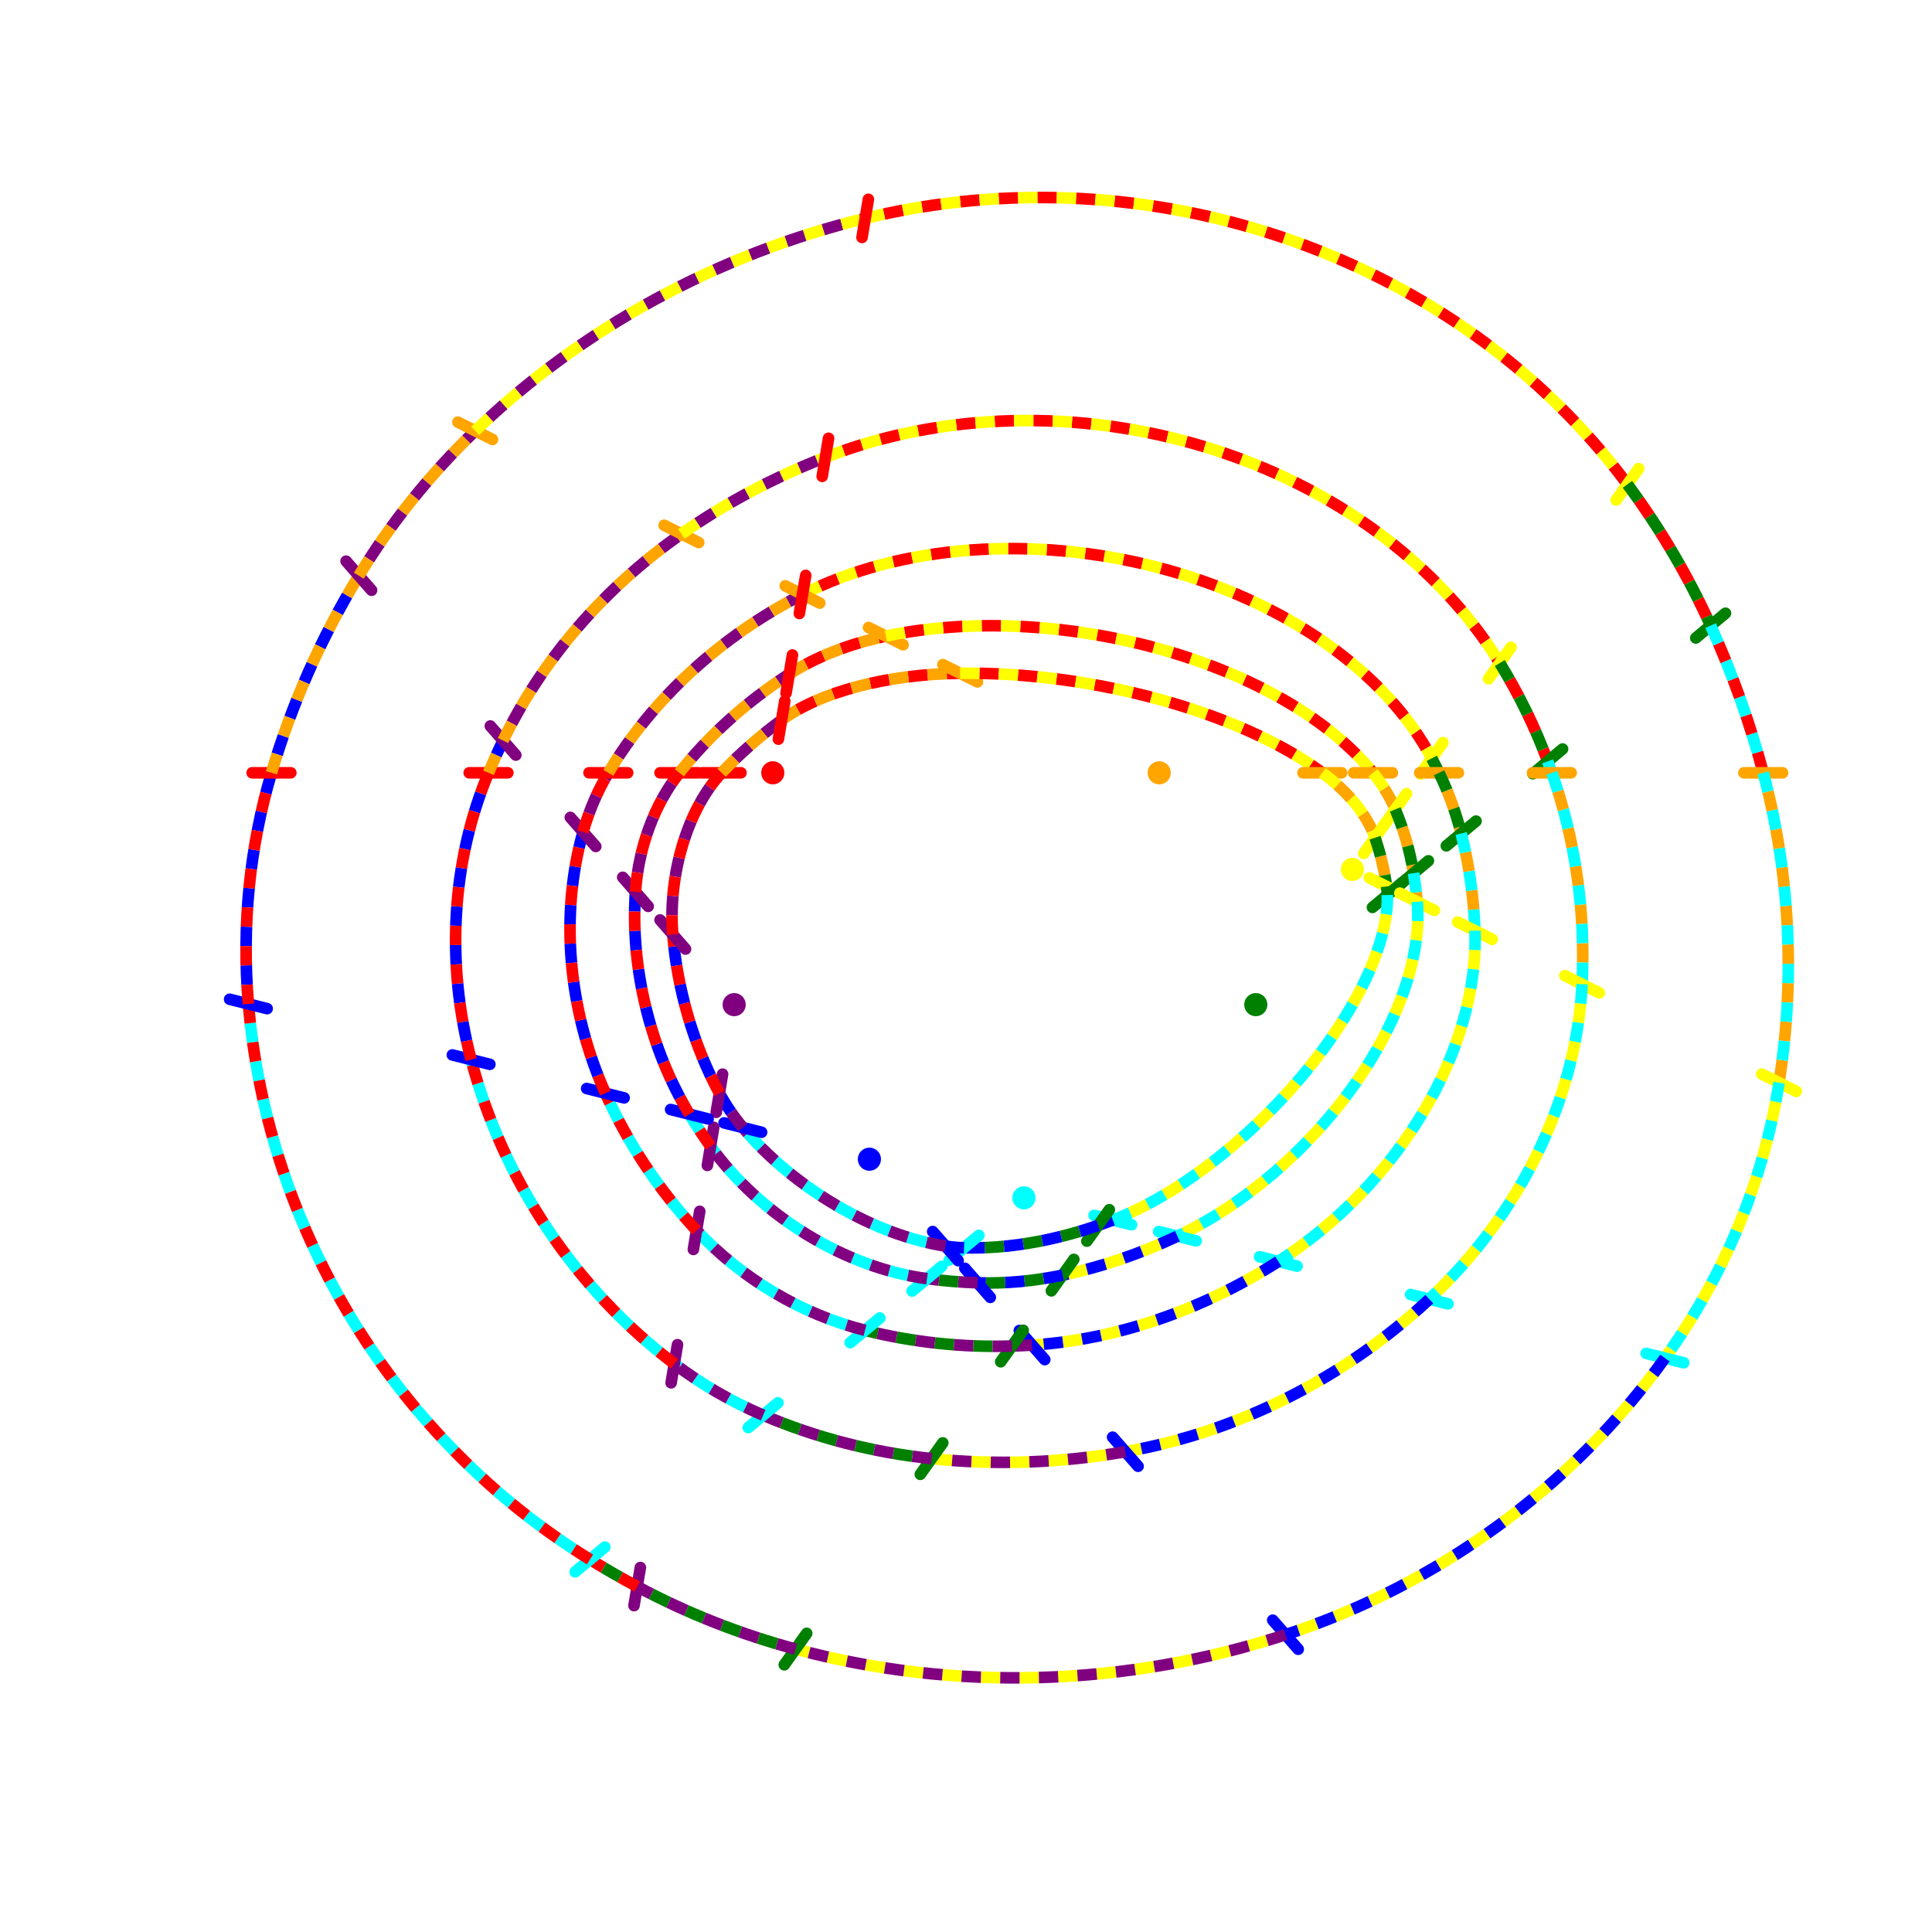
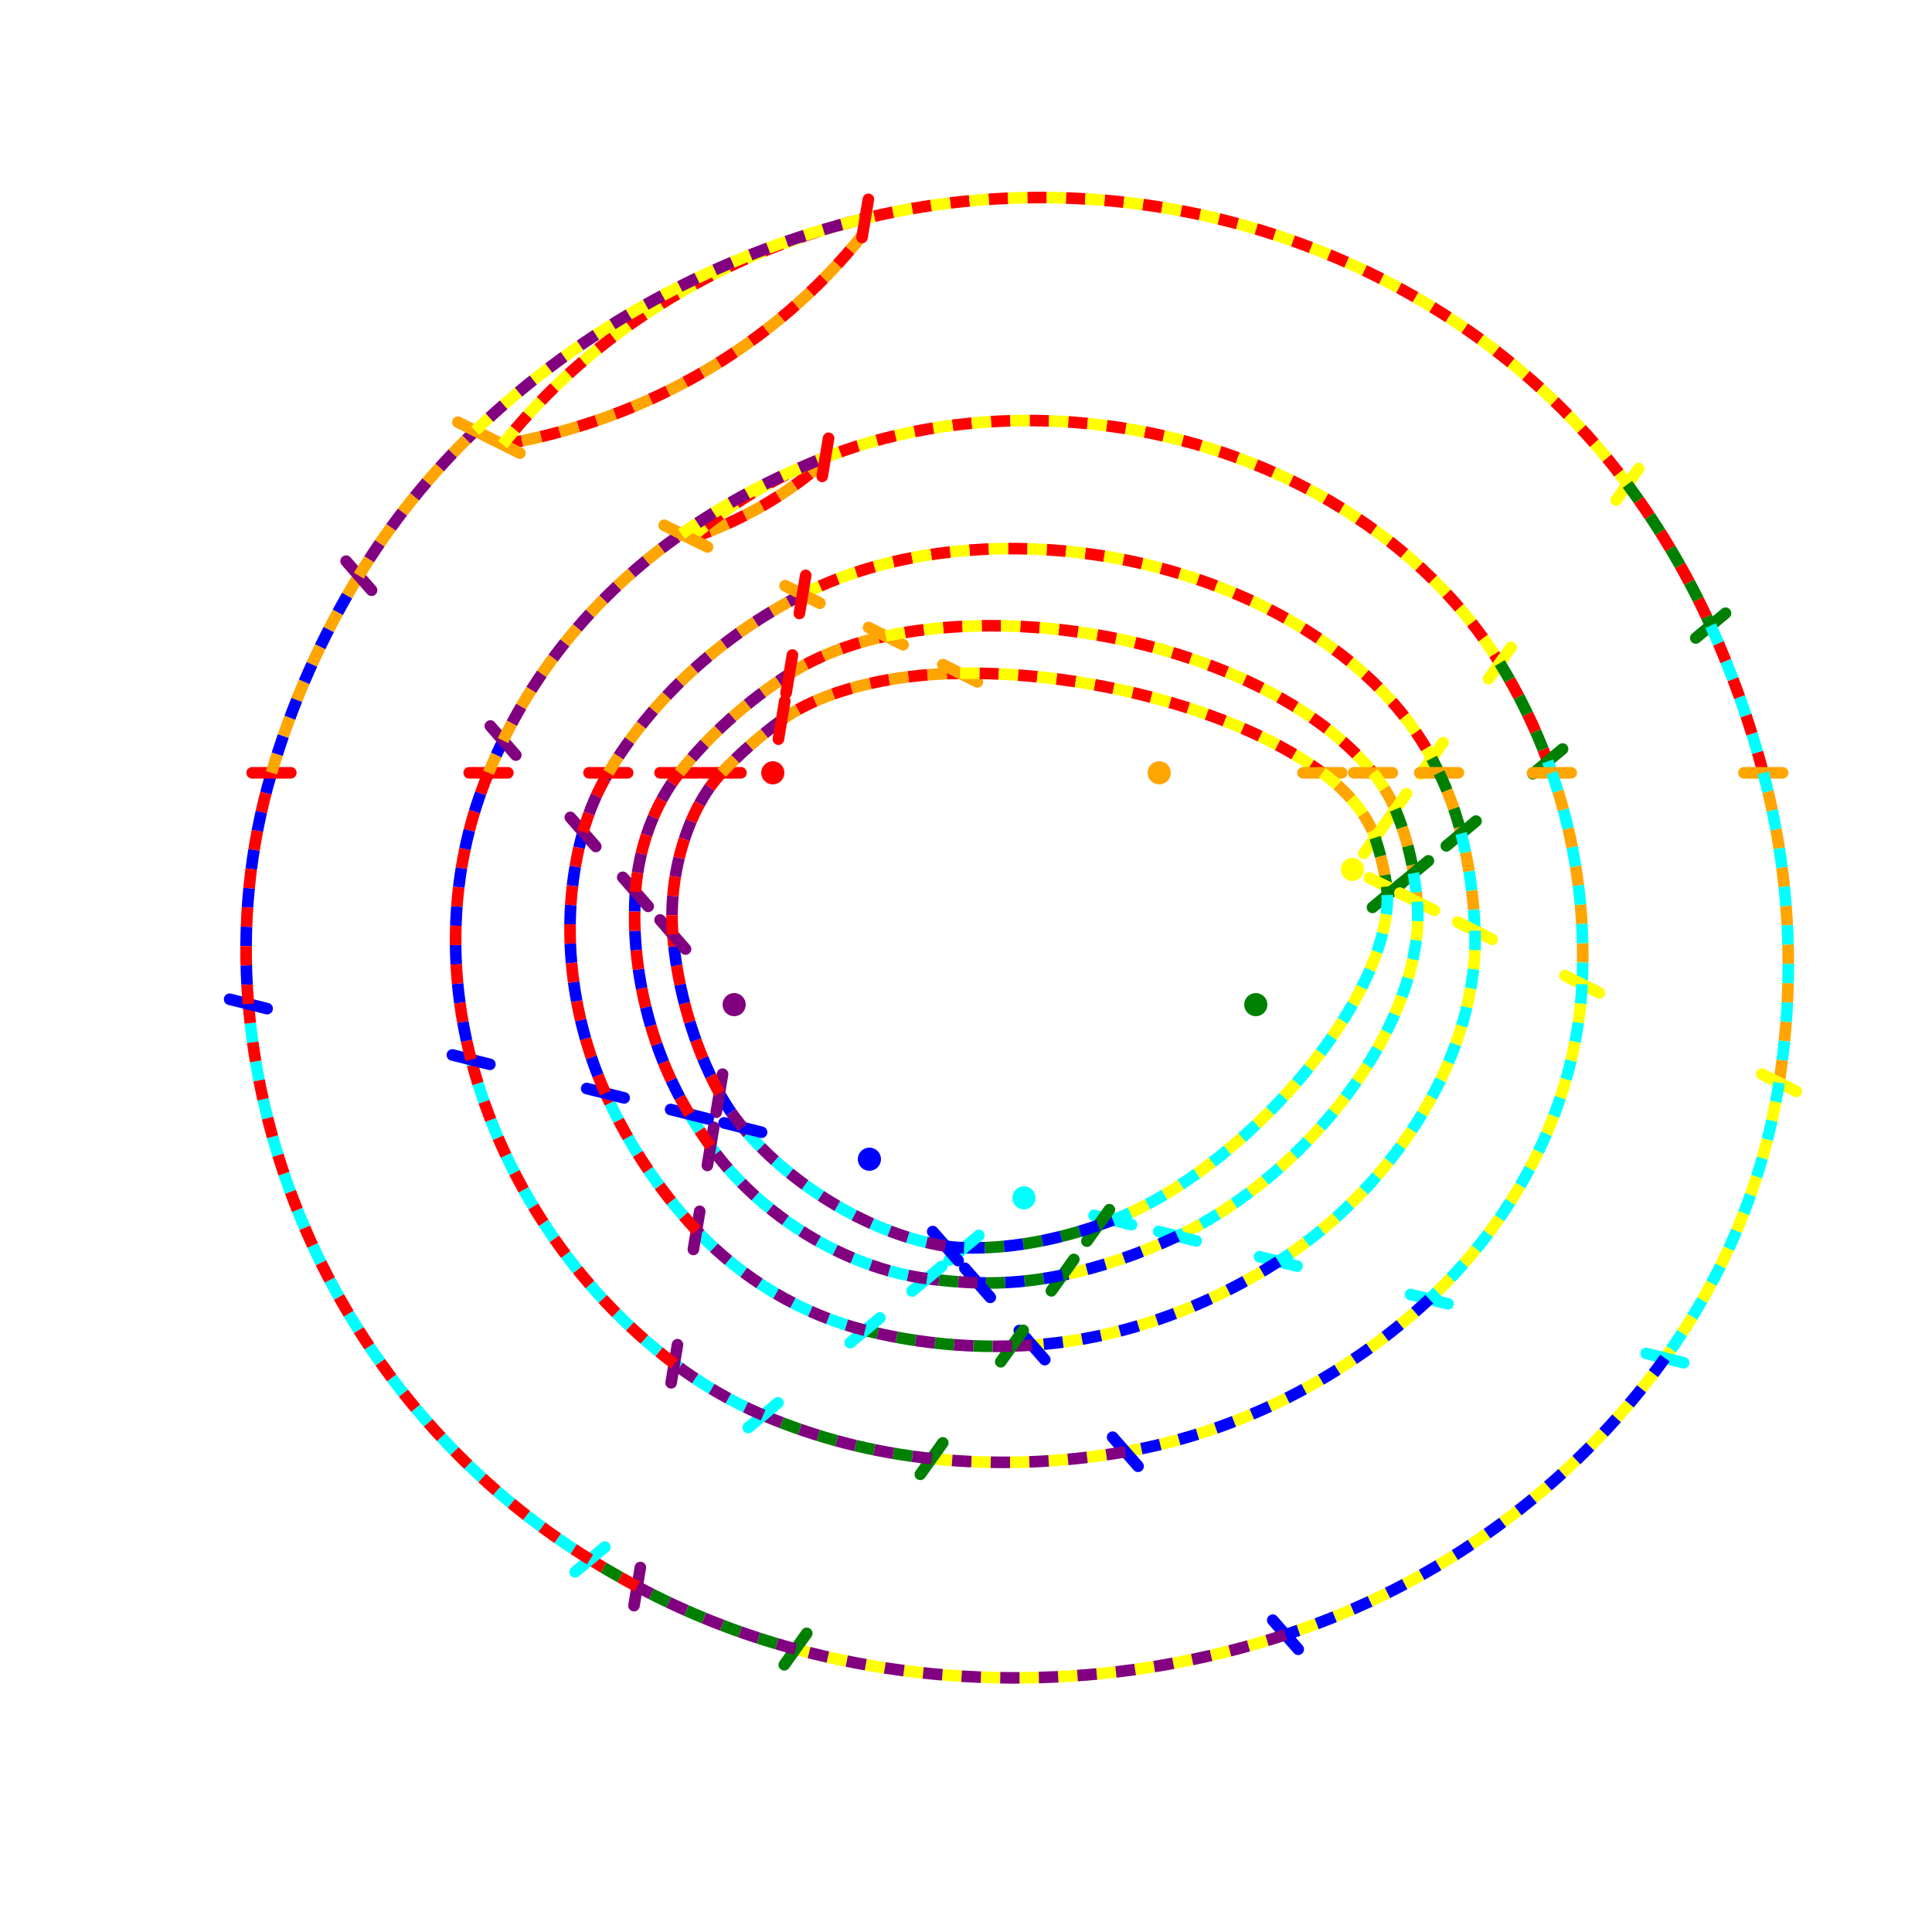
<svg xmlns="http://www.w3.org/2000/svg" baseProfile="full" height="1000" version="1.1" width="1000">
  <defs />
  <circle cx="400" cy="400" fill="red" r="5" stroke="red" stroke-width="2" />
  <circle cx="600" cy="400" fill="orange" r="5" stroke="orange" stroke-width="2" />
  <circle cx="700" cy="450" fill="yellow" r="5" stroke="yellow" stroke-width="2" />
  <circle cx="650" cy="520" fill="green" r="5" stroke="green" stroke-width="2" />
  <circle cx="530" cy="620" fill="cyan" r="5" stroke="cyan" stroke-width="2" />
  <circle cx="450" cy="600" fill="blue" r="5" stroke="blue" stroke-width="2" />
  <circle cx="380" cy="520" fill="purple" r="5" stroke="purple" stroke-width="2" />
  <path d="M 404.546,372.724 A 112.5,51.539 0 0,1 496.96,348.48" fill="none" stroke="red" stroke-dasharray="10,10" stroke-dashoffset="10" stroke-width="6" />
  <path d="M 404.546,372.724 A 112.5,51.539 0 0,1 496.96,348.48" fill="none" stroke="orange" stroke-dasharray="10,10" stroke-dashoffset="0" stroke-width="6" />
  <line fill="orange" stroke="orange" stroke-linecap="round" stroke-width="6" x1="505.904" x2="488.016" y1="352.952" y2="344.008" />
  <path d="M 496.96,348.48 A 168.402,72.347 9.462 0,1 684.437,400" fill="none" stroke="red" stroke-dasharray="10,10" stroke-dashoffset="10" stroke-width="6" />
  <path d="M 496.96,348.48 A 168.402,72.347 9.462 0,1 684.437,400" fill="none" stroke="yellow" stroke-dasharray="10,10" stroke-dashoffset="0" stroke-width="6" />
-   <line fill="orange" stroke="orange" stroke-linecap="round" stroke-width="6" x1="674.437" x2="694.437" y1="400" y2="400" />
+   <line fill="orange" stroke="orange" stroke-linecap="round" stroke-width="6" x1="674.437" x2="694.437" y1="400.0" y2="400.0" />
  <path d="M 684.437,400 A 68.402,39.418 26.565 0,1 711.711,433.605" fill="none" stroke="orange" stroke-dasharray="10,10" stroke-dashoffset="10" stroke-width="6" />
  <path d="M 684.437,400 A 68.402,39.418 26.565 0,1 711.711,433.605" fill="none" stroke="yellow" stroke-dasharray="10,10" stroke-dashoffset="0" stroke-width="6" />
  <line fill="yellow" stroke="yellow" stroke-linecap="round" stroke-width="6" x1="705.898" x2="717.523" y1="441.743" y2="425.468" />
  <path d="M 711.711,433.605 A 111.413,90.487 67.38 0,1 717.704,458.852" fill="none" stroke="orange" stroke-dasharray="10,10" stroke-dashoffset="10" stroke-width="6" />
  <path d="M 711.711,433.605 A 111.413,90.487 67.38 0,1 717.704,458.852" fill="none" stroke="green" stroke-dasharray="10,10" stroke-dashoffset="0" stroke-width="6" />
  <line fill="yellow" stroke="yellow" stroke-linecap="round" stroke-width="6" x1="708.759" x2="726.648" y1="454.38" y2="463.324" />
  <path d="M 717.704,458.852 A 55.512,35.093 125.538 0,1 718.066,463.278" fill="none" stroke="yellow" stroke-dasharray="10,10" stroke-dashoffset="10" stroke-width="6" />
  <path d="M 717.704,458.852 A 55.512,35.093 125.538 0,1 718.066,463.278" fill="none" stroke="green" stroke-dasharray="10,10" stroke-dashoffset="0" stroke-width="6" />
  <line fill="green" stroke="green" stroke-linecap="round" stroke-width="6" x1="710.384" x2="725.748" y1="469.68" y2="456.876" />
  <path d="M 718.066,463.278 A 133.614,58.333 135 0,1 575.998,631.499" fill="none" stroke="yellow" stroke-dasharray="10,10" stroke-dashoffset="10" stroke-width="6" />
  <path d="M 718.066,463.278 A 133.614,58.333 135 0,1 575.998,631.499" fill="none" stroke="cyan" stroke-dasharray="10,10" stroke-dashoffset="0" stroke-width="6" />
  <line fill="cyan" stroke="cyan" stroke-linecap="round" stroke-width="6" x1="566.296" x2="585.699" y1="629.074" y2="633.925" />
  <path d="M 575.998,631.499 A 174.845,96.544 149.036 0,1 568.378,634.271" fill="none" stroke="yellow" stroke-dasharray="10,10" stroke-dashoffset="10" stroke-width="6" />
  <path d="M 575.998,631.499 A 174.845,96.544 149.036 0,1 568.378,634.271" fill="none" stroke="blue" stroke-dasharray="10,10" stroke-dashoffset="0" stroke-width="6" />
  <line fill="green" stroke="green" stroke-linecap="round" stroke-width="6" x1="574.19" x2="562.565" y1="626.134" y2="642.409" />
  <path d="M 568.378,634.271 A 131.834,76.027 158.199 0,1 498.987,645.844" fill="none" stroke="green" stroke-dasharray="10,10" stroke-dashoffset="10" stroke-width="6" />
  <path d="M 568.378,634.271 A 131.834,76.027 158.199 0,1 498.987,645.844" fill="none" stroke="blue" stroke-dasharray="10,10" stroke-dashoffset="0" stroke-width="6" />
  <line fill="cyan" stroke="cyan" stroke-linecap="round" stroke-width="6" x1="506.67" x2="491.305" y1="639.442" y2="652.246" />
  <path d="M 498.987,645.844 A 53.731,34.453 -165.964 0,1 489.349,644.97" fill="none" stroke="cyan" stroke-dasharray="10,10" stroke-dashoffset="10" stroke-width="6" />
  <path d="M 498.987,645.844 A 53.731,34.453 -165.964 0,1 489.349,644.97" fill="none" stroke="blue" stroke-dasharray="10,10" stroke-dashoffset="0" stroke-width="6" />
  <line fill="blue" stroke="blue" stroke-linecap="round" stroke-width="6" x1="482.763" x2="495.934" y1="637.444" y2="652.495" />
  <path d="M 489.349,644.97 A 106.882,57.434 -146.31 0,1 384.498,583.624" fill="none" stroke="cyan" stroke-dasharray="10,10" stroke-dashoffset="10" stroke-width="6" />
  <path d="M 489.349,644.97 A 106.882,57.434 -146.31 0,1 384.498,583.624" fill="none" stroke="purple" stroke-dasharray="10,10" stroke-dashoffset="0" stroke-width="6" />
  <line fill="blue" stroke="blue" stroke-linecap="round" stroke-width="6" x1="394.199" x2="374.796" y1="586.05" y2="581.199" />
  <path d="M 384.498,583.624 A 65.651,38.536 -131.186 0,1 372.359,565.849" fill="none" stroke="blue" stroke-dasharray="10,10" stroke-dashoffset="10" stroke-width="6" />
  <path d="M 384.498,583.624 A 65.651,38.536 -131.186 0,1 372.359,565.849" fill="none" stroke="purple" stroke-dasharray="10,10" stroke-dashoffset="0" stroke-width="6" />
  <line fill="purple" stroke="purple" stroke-linecap="round" stroke-width="6" x1="374.003" x2="370.715" y1="555.985" y2="575.713" />
  <path d="M 372.359,565.849 A 126.478,73.292 -104.036 0,1 348.23,483.691" fill="none" stroke="blue" stroke-dasharray="10,10" stroke-dashoffset="10" stroke-width="6" />
  <path d="M 372.359,565.849 A 126.478,73.292 -104.036 0,1 348.23,483.691" fill="none" stroke="red" stroke-dasharray="10,10" stroke-dashoffset="0" stroke-width="6" />
  <line fill="purple" stroke="purple" stroke-linecap="round" stroke-width="6" x1="354.815" x2="341.645" y1="491.217" y2="476.165" />
  <path d="M 348.23,483.691 A 73.328,40.95 -80.538 0,1 373.52,400" fill="none" stroke="purple" stroke-dasharray="10,10" stroke-dashoffset="10" stroke-width="6" />
  <path d="M 348.23,483.691 A 73.328,40.95 -80.538 0,1 373.52,400" fill="none" stroke="red" stroke-dasharray="10,10" stroke-dashoffset="0" stroke-width="6" />
  <line fill="red" stroke="red" stroke-linecap="round" stroke-width="6" x1="383.52" x2="363.52" y1="400.0" y2="400.0" />
  <path d="M 373.52,400 A 173.328,119.76 -28.61 0,1 404.546,372.724" fill="none" stroke="purple" stroke-dasharray="10,10" stroke-dashoffset="10" stroke-width="6" />
  <path d="M 373.52,400 A 173.328,119.76 -28.61 0,1 404.546,372.724" fill="none" stroke="orange" stroke-dasharray="10,10" stroke-dashoffset="0" stroke-width="6" />
  <line fill="red" stroke="red" stroke-linecap="round" stroke-width="6" x1="402.902" x2="406.19" y1="382.588" y2="362.86" />
  <path d="M 408.518,348.89 A 125,75 0 0,1 458.506,329.253" fill="none" stroke="red" stroke-dasharray="10,10" stroke-dashoffset="10" stroke-width="6" />
  <path d="M 408.518,348.89 A 125,75 0 0,1 458.506,329.253" fill="none" stroke="orange" stroke-dasharray="10,10" stroke-dashoffset="0" stroke-width="6" />
  <line fill="orange" stroke="orange" stroke-linecap="round" stroke-width="6" x1="467.45" x2="449.561" y1="333.725" y2="324.781" />
  <path d="M 458.506,329.253 A 180.902,97.982 9.462 0,1 710.676,400" fill="none" stroke="red" stroke-dasharray="10,10" stroke-dashoffset="10" stroke-width="6" />
  <path d="M 458.506,329.253 A 180.902,97.982 9.462 0,1 710.676,400" fill="none" stroke="yellow" stroke-dasharray="10,10" stroke-dashoffset="0" stroke-width="6" />
-   <line fill="orange" stroke="orange" stroke-linecap="round" stroke-width="6" x1="700.676" x2="720.676" y1="400" y2="400" />
+   <line fill="orange" stroke="orange" stroke-linecap="round" stroke-width="6" x1="700.676" x2="720.676" y1="400.0" y2="400.0" />
  <path d="M 710.676,400 A 80.902,58.481 26.565 0,1 722.181,418.946" fill="none" stroke="orange" stroke-dasharray="10,10" stroke-dashoffset="10" stroke-width="6" />
  <path d="M 710.676,400 A 80.902,58.481 26.565 0,1 722.181,418.946" fill="none" stroke="yellow" stroke-dasharray="10,10" stroke-dashoffset="0" stroke-width="6" />
  <line fill="yellow" stroke="yellow" stroke-linecap="round" stroke-width="6" x1="716.369" x2="727.994" y1="427.084" y2="410.809" />
  <path d="M 722.181,418.946 A 123.913,105.497 67.38 0,1 731.655,451.954" fill="none" stroke="orange" stroke-dasharray="10,10" stroke-dashoffset="10" stroke-width="6" />
  <path d="M 722.181,418.946 A 123.913,105.497 67.38 0,1 731.655,451.954" fill="none" stroke="green" stroke-dasharray="10,10" stroke-dashoffset="0" stroke-width="6" />
  <line fill="green" stroke="green" stroke-linecap="round" stroke-width="6" x1="723.973" x2="739.337" y1="458.356" y2="445.552" />
  <path d="M 731.655,451.954 A 202.016,165.787 107.65 0,1 733.515,466.757" fill="none" stroke="orange" stroke-dasharray="10,10" stroke-dashoffset="10" stroke-width="6" />
  <path d="M 731.655,451.954 A 202.016,165.787 107.65 0,1 733.515,466.757" fill="none" stroke="cyan" stroke-dasharray="10,10" stroke-dashoffset="0" stroke-width="6" />
  <line fill="yellow" stroke="yellow" stroke-linecap="round" stroke-width="6" x1="724.57" x2="742.459" y1="462.285" y2="471.229" />
  <path d="M 733.515,466.757 A 146.114,83.062 135 0,1 609.43,639.857" fill="none" stroke="yellow" stroke-dasharray="10,10" stroke-dashoffset="10" stroke-width="6" />
  <path d="M 733.515,466.757 A 146.114,83.062 135 0,1 609.43,639.857" fill="none" stroke="cyan" stroke-dasharray="10,10" stroke-dashoffset="0" stroke-width="6" />
  <line fill="cyan" stroke="cyan" stroke-linecap="round" stroke-width="6" x1="599.728" x2="619.131" y1="637.432" y2="642.283" />
  <path d="M 609.43,639.857 A 187.345,117.678 149.036 0,1 549.999,660.001" fill="none" stroke="yellow" stroke-dasharray="10,10" stroke-dashoffset="10" stroke-width="6" />
  <path d="M 609.43,639.857 A 187.345,117.678 149.036 0,1 549.999,660.001" fill="none" stroke="blue" stroke-dasharray="10,10" stroke-dashoffset="0" stroke-width="6" />
  <line fill="green" stroke="green" stroke-linecap="round" stroke-width="6" x1="555.811" x2="544.187" y1="651.864" y2="668.139" />
  <path d="M 549.999,660.001 A 144.334,96.084 158.199 0,1 505.987,663.985" fill="none" stroke="green" stroke-dasharray="10,10" stroke-dashoffset="10" stroke-width="6" />
  <path d="M 549.999,660.001 A 144.334,96.084 158.199 0,1 505.987,663.985" fill="none" stroke="blue" stroke-dasharray="10,10" stroke-dashoffset="0" stroke-width="6" />
  <line fill="blue" stroke="blue" stroke-linecap="round" stroke-width="6" x1="499.402" x2="512.572" y1="656.46" y2="671.511" />
  <path d="M 505.987,663.985 A 197.484,144.135 180 0,1 479.806,661.828" fill="none" stroke="green" stroke-dasharray="10,10" stroke-dashoffset="10" stroke-width="6" />
  <path d="M 505.987,663.985 A 197.484,144.135 180 0,1 479.806,661.828" fill="none" stroke="purple" stroke-dasharray="10,10" stroke-dashoffset="0" stroke-width="6" />
  <line fill="cyan" stroke="cyan" stroke-linecap="round" stroke-width="6" x1="487.488" x2="472.124" y1="655.426" y2="668.23" />
  <path d="M 479.806,661.828 A 119.382,78.275 -146.31 0,1 367.775,593.352" fill="none" stroke="cyan" stroke-dasharray="10,10" stroke-dashoffset="10" stroke-width="6" />
  <path d="M 479.806,661.828 A 119.382,78.275 -146.31 0,1 367.775,593.352" fill="none" stroke="purple" stroke-dasharray="10,10" stroke-dashoffset="0" stroke-width="6" />
  <line fill="purple" stroke="purple" stroke-linecap="round" stroke-width="6" x1="369.419" x2="366.131" y1="583.488" y2="603.216" />
  <path d="M 367.775,593.352 A 180.209,127.084 -120.579 0,1 356.815,576.704" fill="none" stroke="cyan" stroke-dasharray="10,10" stroke-dashoffset="10" stroke-width="6" />
  <path d="M 367.775,593.352 A 180.209,127.084 -120.579 0,1 356.815,576.704" fill="none" stroke="red" stroke-dasharray="10,10" stroke-dashoffset="0" stroke-width="6" />
  <line fill="blue" stroke="blue" stroke-linecap="round" stroke-width="6" x1="366.517" x2="347.114" y1="579.129" y2="574.279" />
  <path d="M 356.815,576.704 A 138.978,93.22 -104.036 0,1 328.912,461.614" fill="none" stroke="blue" stroke-dasharray="10,10" stroke-dashoffset="10" stroke-width="6" />
  <path d="M 356.815,576.704 A 138.978,93.22 -104.036 0,1 328.912,461.614" fill="none" stroke="red" stroke-dasharray="10,10" stroke-dashoffset="0" stroke-width="6" />
  <line fill="purple" stroke="purple" stroke-linecap="round" stroke-width="6" x1="335.497" x2="322.327" y1="469.139" y2="454.088" />
  <path d="M 328.912,461.614 A 85.828,60.551 -80.538 0,1 351.648,400" fill="none" stroke="purple" stroke-dasharray="10,10" stroke-dashoffset="10" stroke-width="6" />
  <path d="M 328.912,461.614 A 85.828,60.551 -80.538 0,1 351.648,400" fill="none" stroke="red" stroke-dasharray="10,10" stroke-dashoffset="0" stroke-width="6" />
  <line fill="red" stroke="red" stroke-linecap="round" stroke-width="6" x1="361.648" x2="341.648" y1="400.0" y2="400.0" />
  <path d="M 351.648,400 A 185.828,137.229 -28.61 0,1 408.518,348.89" fill="none" stroke="purple" stroke-dasharray="10,10" stroke-dashoffset="10" stroke-width="6" />
  <path d="M 351.648,400 A 185.828,137.229 -28.61 0,1 408.518,348.89" fill="none" stroke="orange" stroke-dasharray="10,10" stroke-dashoffset="0" stroke-width="6" />
  <line fill="red" stroke="red" stroke-linecap="round" stroke-width="6" x1="406.874" x2="410.162" y1="358.754" y2="339.026" />
-   <path d="M 415.386,307.683 A 205.902,138.818 9.462 0,1 741.067,392.506" fill="none" stroke="red" stroke-dasharray="10,10" stroke-dashoffset="10" stroke-width="6" />
-   <path d="M 415.386,307.683 A 205.902,138.818 9.462 0,1 741.067,392.506" fill="none" stroke="yellow" stroke-dasharray="10,10" stroke-dashoffset="0" stroke-width="6" />
+   <path d="M 415.386,307.683 A 150,111.803 0 0,1 415.376,307.688" fill="none" stroke="red" stroke-dasharray="10,10" stroke-dashoffset="10" stroke-width="6" />
+   <path d="M 415.386,307.683 A 150,111.803 0 0,1 415.376,307.688" fill="none" stroke="orange" stroke-dasharray="10,10" stroke-dashoffset="0" stroke-width="6" />
+   <line fill="orange" stroke="orange" stroke-linecap="round" stroke-width="6" x1="424.32" x2="406.432" y1="312.16" y2="303.216" />
+   <path d="M 415.376,307.688 A 205.902,138.818 9.462 0,1 741.067,392.506" fill="none" stroke="red" stroke-dasharray="10,10" stroke-dashoffset="10" stroke-width="6" />
+   <path d="M 415.376,307.688 A 205.902,138.818 9.462 0,1 741.067,392.506" fill="none" stroke="yellow" stroke-dasharray="10,10" stroke-dashoffset="0" stroke-width="6" />
  <line fill="yellow" stroke="yellow" stroke-linecap="round" stroke-width="6" x1="735.255" x2="746.879" y1="400.644" y2="384.369" />
  <path d="M 741.067,392.506 A 248.913,206.719 25.641 0,1 744.861,400" fill="none" stroke="red" stroke-dasharray="10,10" stroke-dashoffset="10" stroke-width="6" />
  <path d="M 741.067,392.506 A 248.913,206.719 25.641 0,1 744.861,400" fill="none" stroke="green" stroke-dasharray="10,10" stroke-dashoffset="0" stroke-width="6" />
-   <line fill="orange" stroke="orange" stroke-linecap="round" stroke-width="6" x1="734.861" x2="754.861" y1="400" y2="400" />
+   <line fill="orange" stroke="orange" stroke-linecap="round" stroke-width="6" x1="734.861" x2="754.861" y1="400.0" y2="400.0" />
  <path d="M 744.861,400 A 148.913,133.978 67.38 0,1 756.314,431.405" fill="none" stroke="orange" stroke-dasharray="10,10" stroke-dashoffset="10" stroke-width="6" />
  <path d="M 744.861,400 A 148.913,133.978 67.38 0,1 756.314,431.405" fill="none" stroke="green" stroke-dasharray="10,10" stroke-dashoffset="0" stroke-width="6" />
  <line fill="green" stroke="green" stroke-linecap="round" stroke-width="6" x1="748.631" x2="763.996" y1="437.807" y2="425.003" />
  <path d="M 756.314,431.405 A 227.016,195.477 107.65 0,1 763.427,481.714" fill="none" stroke="orange" stroke-dasharray="10,10" stroke-dashoffset="10" stroke-width="6" />
  <path d="M 756.314,431.405 A 227.016,195.477 107.65 0,1 763.427,481.714" fill="none" stroke="cyan" stroke-dasharray="10,10" stroke-dashoffset="0" stroke-width="6" />
  <line fill="yellow" stroke="yellow" stroke-linecap="round" stroke-width="6" x1="754.483" x2="772.372" y1="477.242" y2="486.186" />
  <path d="M 763.427,481.714 A 171.114,121.779 135 0,1 661.67,652.917" fill="none" stroke="yellow" stroke-dasharray="10,10" stroke-dashoffset="10" stroke-width="6" />
  <path d="M 763.427,481.714 A 171.114,121.779 135 0,1 661.67,652.917" fill="none" stroke="cyan" stroke-dasharray="10,10" stroke-dashoffset="0" stroke-width="6" />
  <line fill="cyan" stroke="cyan" stroke-linecap="round" stroke-width="6" x1="651.969" x2="671.371" y1="650.492" y2="655.343" />
  <path d="M 661.67,652.917 A 212.345,154.404 149.036 0,1 534.188,696.215" fill="none" stroke="yellow" stroke-dasharray="10,10" stroke-dashoffset="10" stroke-width="6" />
  <path d="M 661.67,652.917 A 212.345,154.404 149.036 0,1 534.188,696.215" fill="none" stroke="blue" stroke-dasharray="10,10" stroke-dashoffset="0" stroke-width="6" />
  <line fill="blue" stroke="blue" stroke-linecap="round" stroke-width="6" x1="527.603" x2="540.773" y1="688.69" y2="703.741" />
  <path d="M 534.188,696.215 A 265.496,208.957 167.661 0,1 523.78,696.708" fill="none" stroke="yellow" stroke-dasharray="10,10" stroke-dashoffset="10" stroke-width="6" />
  <path d="M 534.188,696.215 A 265.496,208.957 167.661 0,1 523.78,696.708" fill="none" stroke="purple" stroke-dasharray="10,10" stroke-dashoffset="0" stroke-width="6" />
  <line fill="green" stroke="green" stroke-linecap="round" stroke-width="6" x1="529.593" x2="517.968" y1="688.57" y2="704.845" />
  <path d="M 523.78,696.708 A 222.484,176.845 180 0,1 447.721,688.566" fill="none" stroke="green" stroke-dasharray="10,10" stroke-dashoffset="10" stroke-width="6" />
  <path d="M 523.78,696.708 A 222.484,176.845 180 0,1 447.721,688.566" fill="none" stroke="purple" stroke-dasharray="10,10" stroke-dashoffset="0" stroke-width="6" />
  <line fill="cyan" stroke="cyan" stroke-linecap="round" stroke-width="6" x1="455.403" x2="440.039" y1="682.164" y2="694.968" />
  <path d="M 447.721,688.566 A 144.382,112.788 -146.31 0,1 360.526,636.843" fill="none" stroke="cyan" stroke-dasharray="10,10" stroke-dashoffset="10" stroke-width="6" />
  <path d="M 447.721,688.566 A 144.382,112.788 -146.31 0,1 360.526,636.843" fill="none" stroke="purple" stroke-dasharray="10,10" stroke-dashoffset="0" stroke-width="6" />
  <line fill="purple" stroke="purple" stroke-linecap="round" stroke-width="6" x1="362.17" x2="358.882" y1="626.979" y2="646.707" />
  <path d="M 360.526,636.843 A 205.209,160.58 -120.579 0,1 313.357,565.839" fill="none" stroke="cyan" stroke-dasharray="10,10" stroke-dashoffset="10" stroke-width="6" />
  <path d="M 360.526,636.843 A 205.209,160.58 -120.579 0,1 313.357,565.839" fill="none" stroke="red" stroke-dasharray="10,10" stroke-dashoffset="0" stroke-width="6" />
  <line fill="blue" stroke="blue" stroke-linecap="round" stroke-width="6" x1="323.059" x2="303.656" y1="568.265" y2="563.414" />
  <path d="M 313.357,565.839 A 163.978,127.53 -104.036 0,1 301.783,430.609" fill="none" stroke="blue" stroke-dasharray="10,10" stroke-dashoffset="10" stroke-width="6" />
  <path d="M 313.357,565.839 A 163.978,127.53 -104.036 0,1 301.783,430.609" fill="none" stroke="red" stroke-dasharray="10,10" stroke-dashoffset="0" stroke-width="6" />
  <line fill="purple" stroke="purple" stroke-linecap="round" stroke-width="6" x1="308.368" x2="295.198" y1="438.135" y2="423.084" />
  <path d="M 301.783,430.609 A 110.828,92.643 -80.538 0,1 314.877,400" fill="none" stroke="purple" stroke-dasharray="10,10" stroke-dashoffset="10" stroke-width="6" />
  <path d="M 301.783,430.609 A 110.828,92.643 -80.538 0,1 314.877,400" fill="none" stroke="red" stroke-dasharray="10,10" stroke-dashoffset="0" stroke-width="6" />
  <line fill="red" stroke="red" stroke-linecap="round" stroke-width="6" x1="324.877" x2="304.877" y1="400.0" y2="400.0" />
  <path d="M 314.877,400 A 210.828,169.553 -28.61 0,1 415.376,307.688" fill="none" stroke="purple" stroke-dasharray="10,10" stroke-dashoffset="10" stroke-width="6" />
  <path d="M 314.877,400 A 210.828,169.553 -28.61 0,1 415.376,307.688" fill="none" stroke="orange" stroke-dasharray="10,10" stroke-dashoffset="0" stroke-width="6" />
  <line fill="orange" stroke="orange" stroke-linecap="round" stroke-width="6" x1="424.32" x2="406.432" y1="312.16" y2="303.216" />
  <path d="M 415.376,307.688 A 266.729,210.522 -12.339 0,1 415.386,307.683" fill="none" stroke="purple" stroke-dasharray="10,10" stroke-dashoffset="10" stroke-width="6" />
  <path d="M 415.376,307.688 A 266.729,210.522 -12.339 0,1 415.386,307.683" fill="none" stroke="yellow" stroke-dasharray="10,10" stroke-dashoffset="0" stroke-width="6" />
  <line fill="red" stroke="red" stroke-linecap="round" stroke-width="6" x1="413.742" x2="417.03" y1="317.547" y2="297.819" />
-   <path d="M 427.214,236.717 A 255.902,205.817 9.462 0,1 776.288,343.196" fill="none" stroke="red" stroke-dasharray="10,10" stroke-dashoffset="10" stroke-width="6" />
-   <path d="M 427.214,236.717 A 255.902,205.817 9.462 0,1 776.288,343.196" fill="none" stroke="yellow" stroke-dasharray="10,10" stroke-dashoffset="0" stroke-width="6" />
+   <path d="M 426.868,238.789 A 200,173.205 0 0,1 357.295,278.647" fill="none" stroke="red" stroke-dasharray="10,10" stroke-dashoffset="10" stroke-width="6" />
+   <path d="M 426.868,238.789 A 200,173.205 0 0,1 357.295,278.647" fill="none" stroke="orange" stroke-dasharray="10,10" stroke-dashoffset="0" stroke-width="6" />
+   <line fill="orange" stroke="orange" stroke-linecap="round" stroke-width="6" x1="366.239" x2="348.351" y1="283.12" y2="274.175" />
+   <path d="M 357.295,278.647 A 255.902,205.817 9.462 0,1 776.288,343.196" fill="none" stroke="red" stroke-dasharray="10,10" stroke-dashoffset="10" stroke-width="6" />
+   <path d="M 357.295,278.647 A 255.902,205.817 9.462 0,1 776.288,343.196" fill="none" stroke="yellow" stroke-dasharray="10,10" stroke-dashoffset="0" stroke-width="6" />
  <line fill="yellow" stroke="yellow" stroke-linecap="round" stroke-width="6" x1="770.476" x2="782.101" y1="351.334" y2="335.059" />
  <path d="M 776.288,343.196 A 298.913,264.81 25.641 0,1 801.098,394.085" fill="none" stroke="red" stroke-dasharray="10,10" stroke-dashoffset="10" stroke-width="6" />
  <path d="M 776.288,343.196 A 298.913,264.81 25.641 0,1 801.098,394.085" fill="none" stroke="green" stroke-dasharray="10,10" stroke-dashoffset="0" stroke-width="6" />
  <line fill="green" stroke="green" stroke-linecap="round" stroke-width="6" x1="793.416" x2="808.78" y1="400.487" y2="387.683" />
  <path d="M 801.098,394.085 A 377.016,354.705 59.421 0,1 803.236,400" fill="none" stroke="red" stroke-dasharray="10,10" stroke-dashoffset="10" stroke-width="6" />
  <path d="M 801.098,394.085 A 377.016,354.705 59.421 0,1 803.236,400" fill="none" stroke="cyan" stroke-dasharray="10,10" stroke-dashoffset="0" stroke-width="6" />
  <line fill="orange" stroke="orange" stroke-linecap="round" stroke-width="6" x1="793.236" x2="813.236" y1="400.0" y2="400.0" />
  <path d="M 803.236,400 A 277.016,251.819 107.65 0,1 818.881,509.441" fill="none" stroke="orange" stroke-dasharray="10,10" stroke-dashoffset="10" stroke-width="6" />
  <path d="M 803.236,400 A 277.016,251.819 107.65 0,1 818.881,509.441" fill="none" stroke="cyan" stroke-dasharray="10,10" stroke-dashoffset="0" stroke-width="6" />
  <line fill="yellow" stroke="yellow" stroke-linecap="round" stroke-width="6" x1="809.937" x2="827.826" y1="504.968" y2="513.913" />
  <path d="M 818.881,509.441 A 221.114,185.584 135 0,1 739.792,672.448" fill="none" stroke="yellow" stroke-dasharray="10,10" stroke-dashoffset="10" stroke-width="6" />
  <path d="M 818.881,509.441 A 221.114,185.584 135 0,1 739.792,672.448" fill="none" stroke="cyan" stroke-dasharray="10,10" stroke-dashoffset="0" stroke-width="6" />
  <line fill="cyan" stroke="cyan" stroke-linecap="round" stroke-width="6" x1="730.091" x2="749.494" y1="670.023" y2="674.873" />
  <path d="M 739.792,672.448 A 262.345,218.117 149.036 0,1 582.48,751.406" fill="none" stroke="yellow" stroke-dasharray="10,10" stroke-dashoffset="10" stroke-width="6" />
  <path d="M 739.792,672.448 A 262.345,218.117 149.036 0,1 582.48,751.406" fill="none" stroke="blue" stroke-dasharray="10,10" stroke-dashoffset="0" stroke-width="6" />
  <line fill="blue" stroke="blue" stroke-linecap="round" stroke-width="6" x1="575.895" x2="589.065" y1="743.88" y2="758.932" />
  <path d="M 582.48,751.406 A 315.496,269.653 167.661 0,1 482.167,754.967" fill="none" stroke="yellow" stroke-dasharray="10,10" stroke-dashoffset="10" stroke-width="6" />
  <path d="M 582.48,751.406 A 315.496,269.653 167.661 0,1 482.167,754.967" fill="none" stroke="purple" stroke-dasharray="10,10" stroke-dashoffset="0" stroke-width="6" />
  <line fill="green" stroke="green" stroke-linecap="round" stroke-width="6" x1="487.979" x2="476.354" y1="746.829" y2="763.104" />
  <path d="M 482.167,754.967 A 272.484,236.691 180 0,1 394.998,732.502" fill="none" stroke="green" stroke-dasharray="10,10" stroke-dashoffset="10" stroke-width="6" />
  <path d="M 482.167,754.967 A 272.484,236.691 180 0,1 394.998,732.502" fill="none" stroke="purple" stroke-dasharray="10,10" stroke-dashoffset="0" stroke-width="6" />
  <line fill="cyan" stroke="cyan" stroke-linecap="round" stroke-width="6" x1="402.68" x2="387.316" y1="726.1" y2="738.904" />
  <path d="M 394.998,732.502 A 194.382,172.219 -146.31 0,1 349.02,705.878" fill="none" stroke="cyan" stroke-dasharray="10,10" stroke-dashoffset="10" stroke-width="6" />
  <path d="M 394.998,732.502 A 194.382,172.219 -146.31 0,1 349.02,705.878" fill="none" stroke="purple" stroke-dasharray="10,10" stroke-dashoffset="0" stroke-width="6" />
  <line fill="purple" stroke="purple" stroke-linecap="round" stroke-width="6" x1="350.664" x2="347.376" y1="696.014" y2="715.742" />
  <path d="M 349.02,705.878 A 255.209,220.923 -120.579 0,1 243.85,548.462" fill="none" stroke="cyan" stroke-dasharray="10,10" stroke-dashoffset="10" stroke-width="6" />
  <path d="M 349.02,705.878 A 255.209,220.923 -120.579 0,1 243.85,548.462" fill="none" stroke="red" stroke-dasharray="10,10" stroke-dashoffset="0" stroke-width="6" />
  <line fill="blue" stroke="blue" stroke-linecap="round" stroke-width="6" x1="253.551" x2="234.149" y1="550.888" y2="546.037" />
  <path d="M 243.85,548.462 A 213.978,187.515 -104.036 0,1 252.866,400" fill="none" stroke="blue" stroke-dasharray="10,10" stroke-dashoffset="10" stroke-width="6" />
  <path d="M 243.85,548.462 A 213.978,187.515 -104.036 0,1 252.866,400" fill="none" stroke="red" stroke-dasharray="10,10" stroke-dashoffset="0" stroke-width="6" />
  <line fill="red" stroke="red" stroke-linecap="round" stroke-width="6" x1="262.866" x2="242.866" y1="400.0" y2="400.0" />
  <path d="M 252.866,400 A 313.978,288.023 -53.13 0,1 260.391,383.305" fill="none" stroke="blue" stroke-dasharray="10,10" stroke-dashoffset="10" stroke-width="6" />
  <path d="M 252.866,400 A 313.978,288.023 -53.13 0,1 260.391,383.305" fill="none" stroke="orange" stroke-dasharray="10,10" stroke-dashoffset="0" stroke-width="6" />
  <line fill="purple" stroke="purple" stroke-linecap="round" stroke-width="6" x1="266.977" x2="253.806" y1="390.83" y2="375.779" />
  <path d="M 260.391,383.305 A 260.828,228.76 -28.61 0,1 352.705,276.353" fill="none" stroke="purple" stroke-dasharray="10,10" stroke-dashoffset="10" stroke-width="6" />
  <path d="M 260.391,383.305 A 260.828,228.76 -28.61 0,1 352.705,276.353" fill="none" stroke="orange" stroke-dasharray="10,10" stroke-dashoffset="0" stroke-width="6" />
  <line fill="orange" stroke="orange" stroke-linecap="round" stroke-width="6" x1="361.65" x2="343.761" y1="280.825" y2="271.881" />
  <path d="M 352.705,276.353 A 316.729,271.095 -12.339 0,1 427.214,236.717" fill="none" stroke="purple" stroke-dasharray="10,10" stroke-dashoffset="10" stroke-width="6" />
  <path d="M 352.705,276.353 A 316.729,271.095 -12.339 0,1 427.214,236.717" fill="none" stroke="yellow" stroke-dasharray="10,10" stroke-dashoffset="0" stroke-width="6" />
  <line fill="red" stroke="red" stroke-linecap="round" stroke-width="6" x1="425.57" x2="428.858" y1="246.581" y2="226.853" />
-   <path d="M 447.828,113.032 A 355.902,321.778 9.462 0,1 842.36,250.696" fill="none" stroke="red" stroke-dasharray="10,10" stroke-dashoffset="10" stroke-width="6" />
-   <path d="M 447.828,113.032 A 355.902,321.778 9.462 0,1 842.36,250.696" fill="none" stroke="yellow" stroke-dasharray="10,10" stroke-dashoffset="0" stroke-width="6" />
+   <path d="M 446.381,121.712 A 300,282.843 0 0,1 260.168,230.084" fill="none" stroke="red" stroke-dasharray="10,10" stroke-dashoffset="10" stroke-width="6" />
+   <path d="M 446.381,121.712 A 300,282.843 0 0,1 260.168,230.084" fill="none" stroke="orange" stroke-dasharray="10,10" stroke-dashoffset="0" stroke-width="6" />
+   <line fill="orange" stroke="orange" stroke-linecap="round" stroke-width="6" x1="269.112" x2="251.223" y1="234.556" y2="225.612" />
+   <path d="M 260.168,230.084 A 355.902,321.778 9.462 0,1 842.36,250.696" fill="none" stroke="red" stroke-dasharray="10,10" stroke-dashoffset="10" stroke-width="6" />
+   <path d="M 260.168,230.084 A 355.902,321.778 9.462 0,1 842.36,250.696" fill="none" stroke="yellow" stroke-dasharray="10,10" stroke-dashoffset="0" stroke-width="6" />
  <line fill="yellow" stroke="yellow" stroke-linecap="round" stroke-width="6" x1="836.548" x2="848.173" y1="258.833" y2="242.558" />
  <path d="M 842.36,250.696 A 398.913,374.041 25.641 0,1 885.427,323.811" fill="none" stroke="red" stroke-dasharray="10,10" stroke-dashoffset="10" stroke-width="6" />
  <path d="M 842.36,250.696 A 398.913,374.041 25.641 0,1 885.427,323.811" fill="none" stroke="green" stroke-dasharray="10,10" stroke-dashoffset="0" stroke-width="6" />
  <line fill="green" stroke="green" stroke-linecap="round" stroke-width="6" x1="877.745" x2="893.109" y1="330.213" y2="317.409" />
  <path d="M 885.427,323.811 A 477.016,459.586 59.421 0,1 912.648,400" fill="none" stroke="red" stroke-dasharray="10,10" stroke-dashoffset="10" stroke-width="6" />
  <path d="M 885.427,323.811 A 477.016,459.586 59.421 0,1 912.648,400" fill="none" stroke="cyan" stroke-dasharray="10,10" stroke-dashoffset="0" stroke-width="6" />
-   <line fill="orange" stroke="orange" stroke-linecap="round" stroke-width="6" x1="902.648" x2="922.648" y1="400" y2="400" />
+   <line fill="orange" stroke="orange" stroke-linecap="round" stroke-width="6" x1="902.648" x2="922.648" y1="400.0" y2="400.0" />
  <path d="M 912.648,400 A 377.016,358.909 107.65 0,1 920.824,560.412" fill="none" stroke="orange" stroke-dasharray="10,10" stroke-dashoffset="10" stroke-width="6" />
  <path d="M 912.648,400 A 377.016,358.909 107.65 0,1 920.824,560.412" fill="none" stroke="cyan" stroke-dasharray="10,10" stroke-dashoffset="0" stroke-width="6" />
  <line fill="yellow" stroke="yellow" stroke-linecap="round" stroke-width="6" x1="911.879" x2="929.768" y1="555.94" y2="564.884" />
  <path d="M 920.824,560.412 A 321.114,297.765 135 0,1 861.769,702.942" fill="none" stroke="yellow" stroke-dasharray="10,10" stroke-dashoffset="10" stroke-width="6" />
  <path d="M 920.824,560.412 A 321.114,297.765 135 0,1 861.769,702.942" fill="none" stroke="cyan" stroke-dasharray="10,10" stroke-dashoffset="0" stroke-width="6" />
  <line fill="cyan" stroke="cyan" stroke-linecap="round" stroke-width="6" x1="852.068" x2="871.471" y1="700.517" y2="705.368" />
  <path d="M 861.769,702.942 A 362.345,331.729 149.036 0,1 665.363,846.13" fill="none" stroke="yellow" stroke-dasharray="10,10" stroke-dashoffset="10" stroke-width="6" />
  <path d="M 861.769,702.942 A 362.345,331.729 149.036 0,1 665.363,846.13" fill="none" stroke="blue" stroke-dasharray="10,10" stroke-dashoffset="0" stroke-width="6" />
  <line fill="blue" stroke="blue" stroke-linecap="round" stroke-width="6" x1="658.778" x2="671.949" y1="838.604" y2="853.655" />
  <path d="M 665.363,846.13 A 415.496,381.853 167.661 0,1 411.747,853.555" fill="none" stroke="yellow" stroke-dasharray="10,10" stroke-dashoffset="10" stroke-width="6" />
  <path d="M 665.363,846.13 A 415.496,381.853 167.661 0,1 411.747,853.555" fill="none" stroke="purple" stroke-dasharray="10,10" stroke-dashoffset="0" stroke-width="6" />
  <line fill="green" stroke="green" stroke-linecap="round" stroke-width="6" x1="417.559" x2="405.934" y1="845.417" y2="861.692" />
  <path d="M 411.747,853.555 A 372.484,347.159 180 0,1 329.799,821.207" fill="none" stroke="green" stroke-dasharray="10,10" stroke-dashoffset="10" stroke-width="6" />
  <path d="M 411.747,853.555 A 372.484,347.159 180 0,1 329.799,821.207" fill="none" stroke="purple" stroke-dasharray="10,10" stroke-dashoffset="0" stroke-width="6" />
  <line fill="purple" stroke="purple" stroke-linecap="round" stroke-width="6" x1="331.443" x2="328.155" y1="811.343" y2="831.071" />
  <path d="M 329.799,821.207 A 433.312,410.529 -154.359 0,1 305.381,807.182" fill="none" stroke="green" stroke-dasharray="10,10" stroke-dashoffset="10" stroke-width="6" />
  <path d="M 329.799,821.207 A 433.312,410.529 -154.359 0,1 305.381,807.182" fill="none" stroke="red" stroke-dasharray="10,10" stroke-dashoffset="0" stroke-width="6" />
  <line fill="cyan" stroke="cyan" stroke-linecap="round" stroke-width="6" x1="313.064" x2="297.699" y1="800.78" y2="813.584" />
  <path d="M 305.381,807.182 A 355.209,331.434 -120.579 0,1 128.567,519.642" fill="none" stroke="cyan" stroke-dasharray="10,10" stroke-dashoffset="10" stroke-width="6" />
  <path d="M 305.381,807.182 A 355.209,331.434 -120.579 0,1 128.567,519.642" fill="none" stroke="red" stroke-dasharray="10,10" stroke-dashoffset="0" stroke-width="6" />
  <line fill="blue" stroke="blue" stroke-linecap="round" stroke-width="6" x1="138.268" x2="118.866" y1="522.067" y2="517.216" />
  <path d="M 128.567,519.642 A 313.978,296.576 -104.036 0,1 140.522,400" fill="none" stroke="blue" stroke-dasharray="10,10" stroke-dashoffset="10" stroke-width="6" />
  <path d="M 128.567,519.642 A 313.978,296.576 -104.036 0,1 140.522,400" fill="none" stroke="red" stroke-dasharray="10,10" stroke-dashoffset="0" stroke-width="6" />
  <line fill="red" stroke="red" stroke-linecap="round" stroke-width="6" x1="150.522" x2="130.522" y1="400.0" y2="400.0" />
  <path d="M 140.522,400 A 413.978,394.656 -53.13 0,1 185.733,297.981" fill="none" stroke="blue" stroke-dasharray="10,10" stroke-dashoffset="10" stroke-width="6" />
  <path d="M 140.522,400 A 413.978,394.656 -53.13 0,1 185.733,297.981" fill="none" stroke="orange" stroke-dasharray="10,10" stroke-dashoffset="0" stroke-width="6" />
  <line fill="purple" stroke="purple" stroke-linecap="round" stroke-width="6" x1="192.318" x2="179.148" y1="305.507" y2="290.455" />
  <path d="M 185.733,297.981 A 360.828,338.373 -28.61 0,1 245.979,222.99" fill="none" stroke="purple" stroke-dasharray="10,10" stroke-dashoffset="10" stroke-width="6" />
  <path d="M 185.733,297.981 A 360.828,338.373 -28.61 0,1 245.979,222.99" fill="none" stroke="orange" stroke-dasharray="10,10" stroke-dashoffset="0" stroke-width="6" />
  <line fill="orange" stroke="orange" stroke-linecap="round" stroke-width="6" x1="254.923" x2="237.035" y1="227.462" y2="218.517" />
  <path d="M 245.979,222.99 A 416.729,383.195 -12.339 0,1 447.828,113.032" fill="none" stroke="purple" stroke-dasharray="10,10" stroke-dashoffset="10" stroke-width="6" />
  <path d="M 245.979,222.99 A 416.729,383.195 -12.339 0,1 447.828,113.032" fill="none" stroke="yellow" stroke-dasharray="10,10" stroke-dashoffset="0" stroke-width="6" />
  <line fill="red" stroke="red" stroke-linecap="round" stroke-width="6" x1="446.184" x2="449.472" y1="122.896" y2="103.169" />
</svg>
